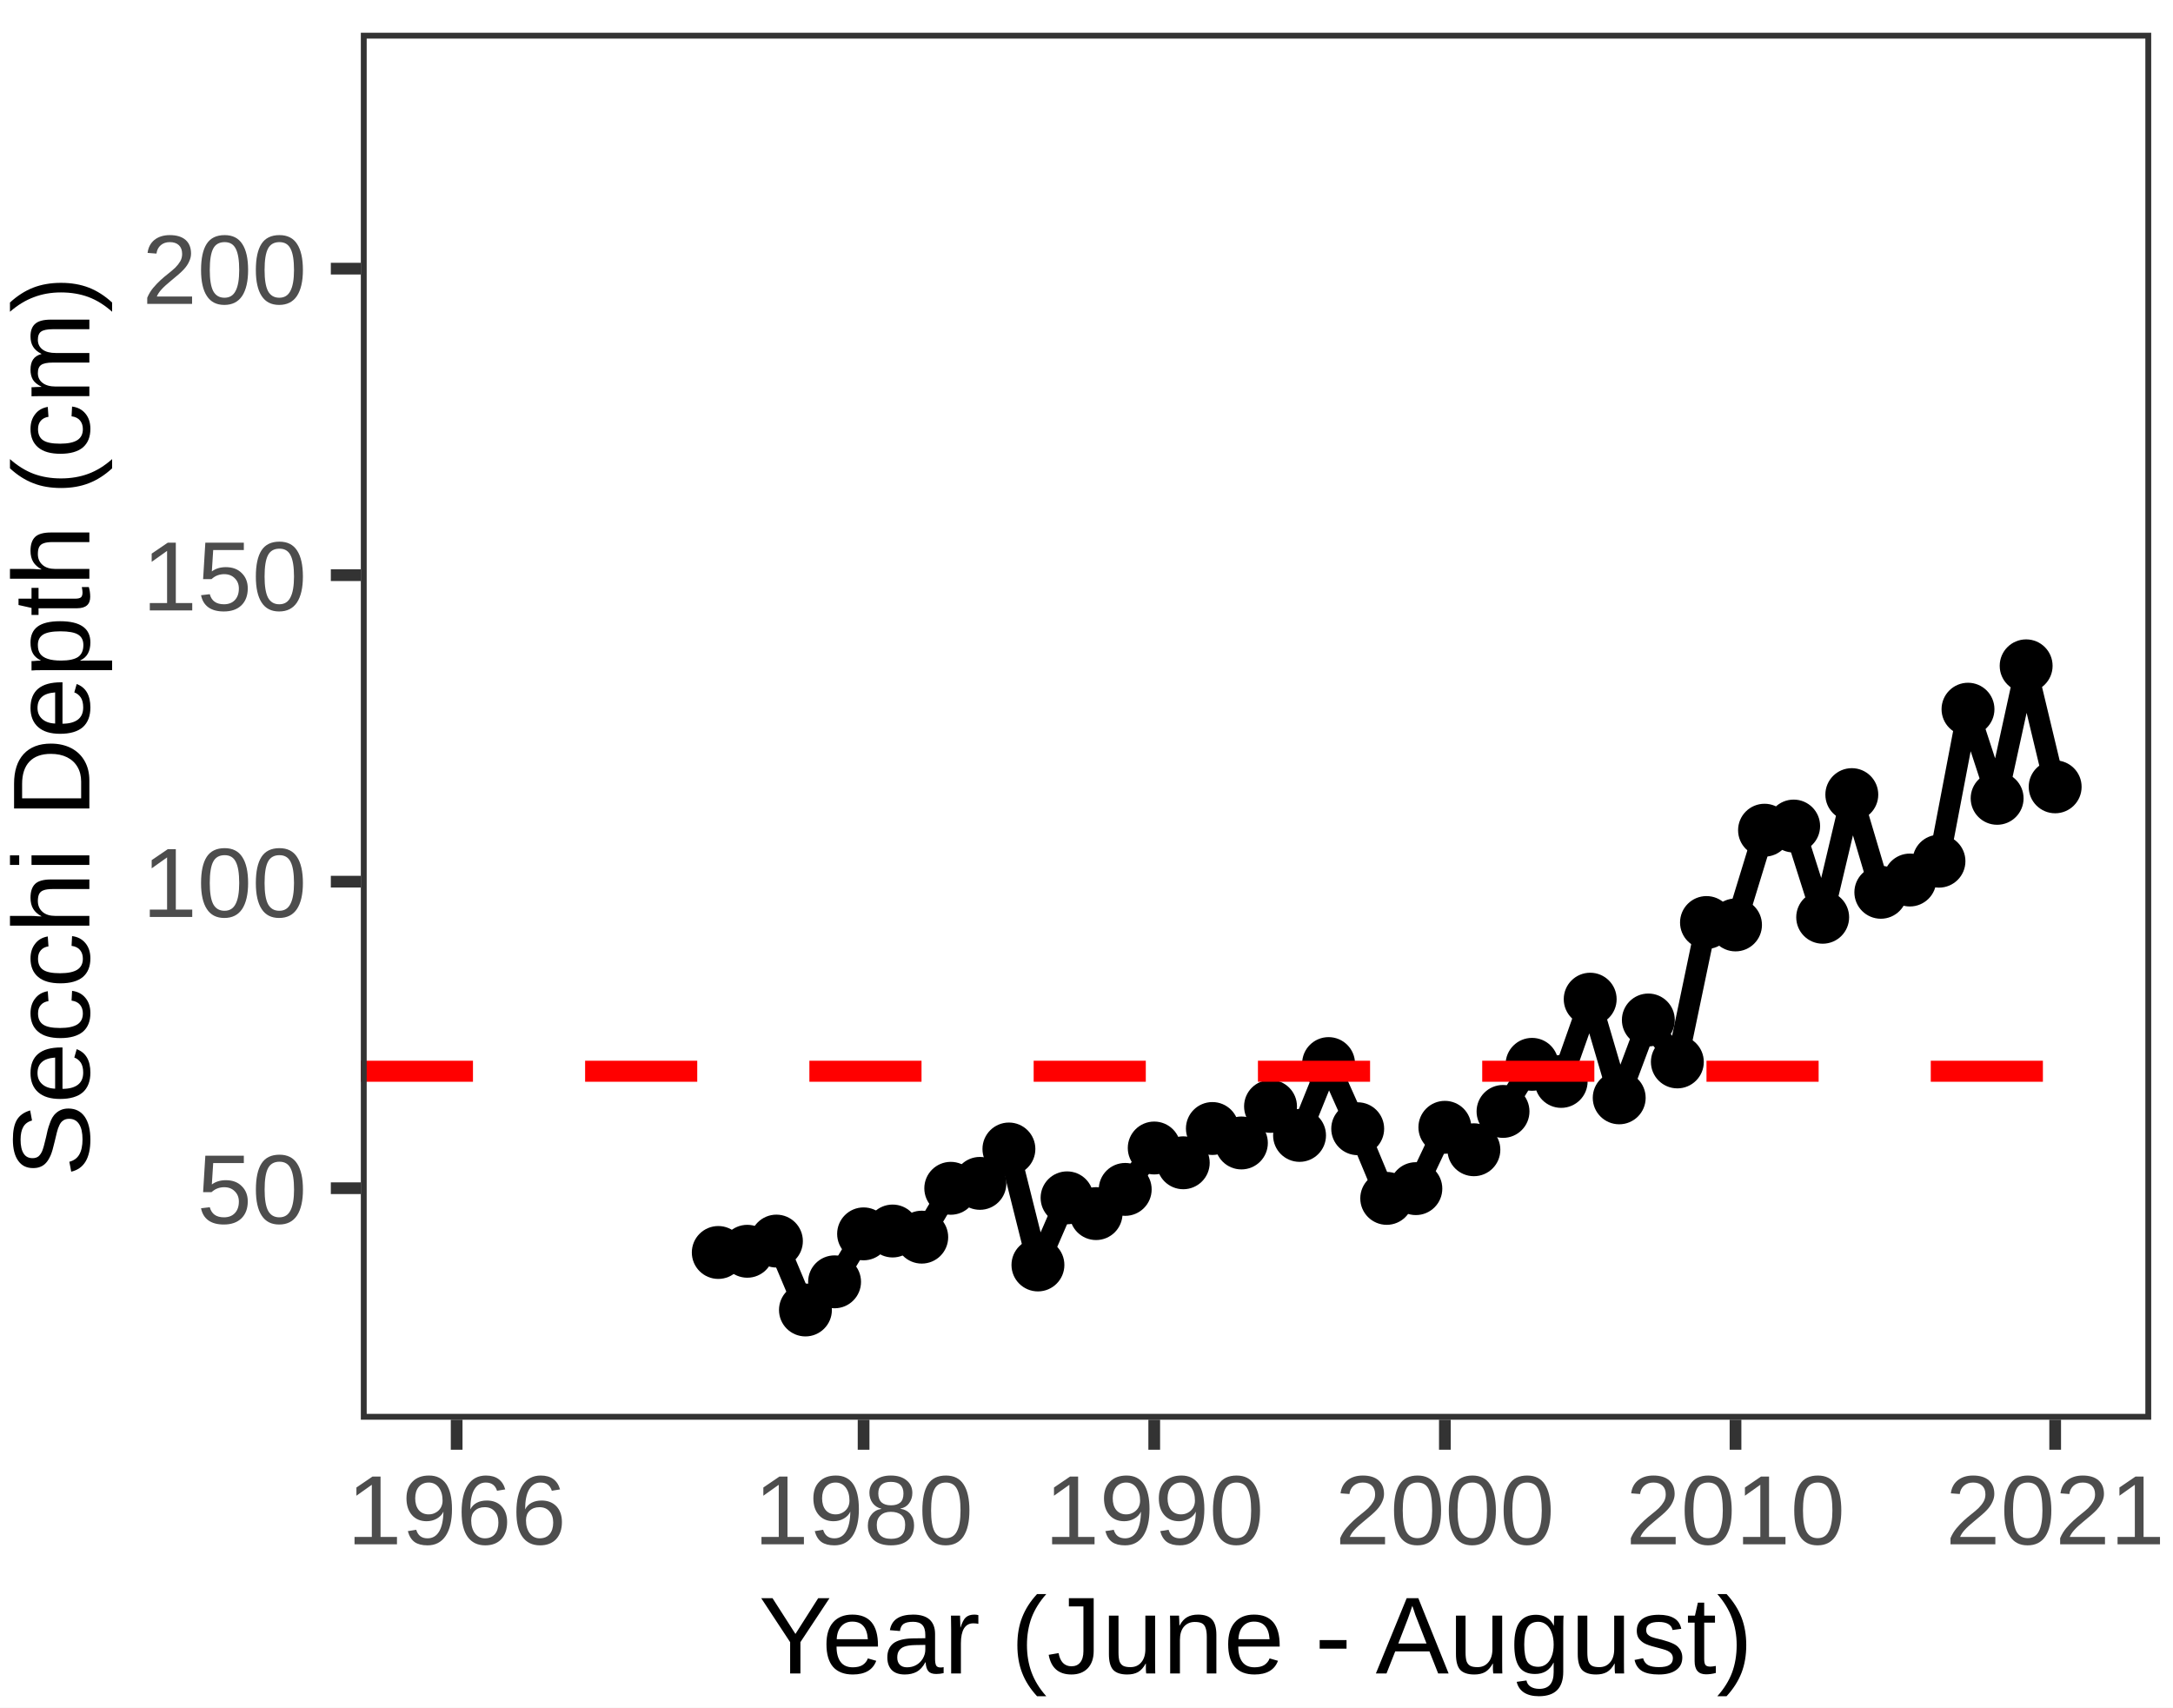
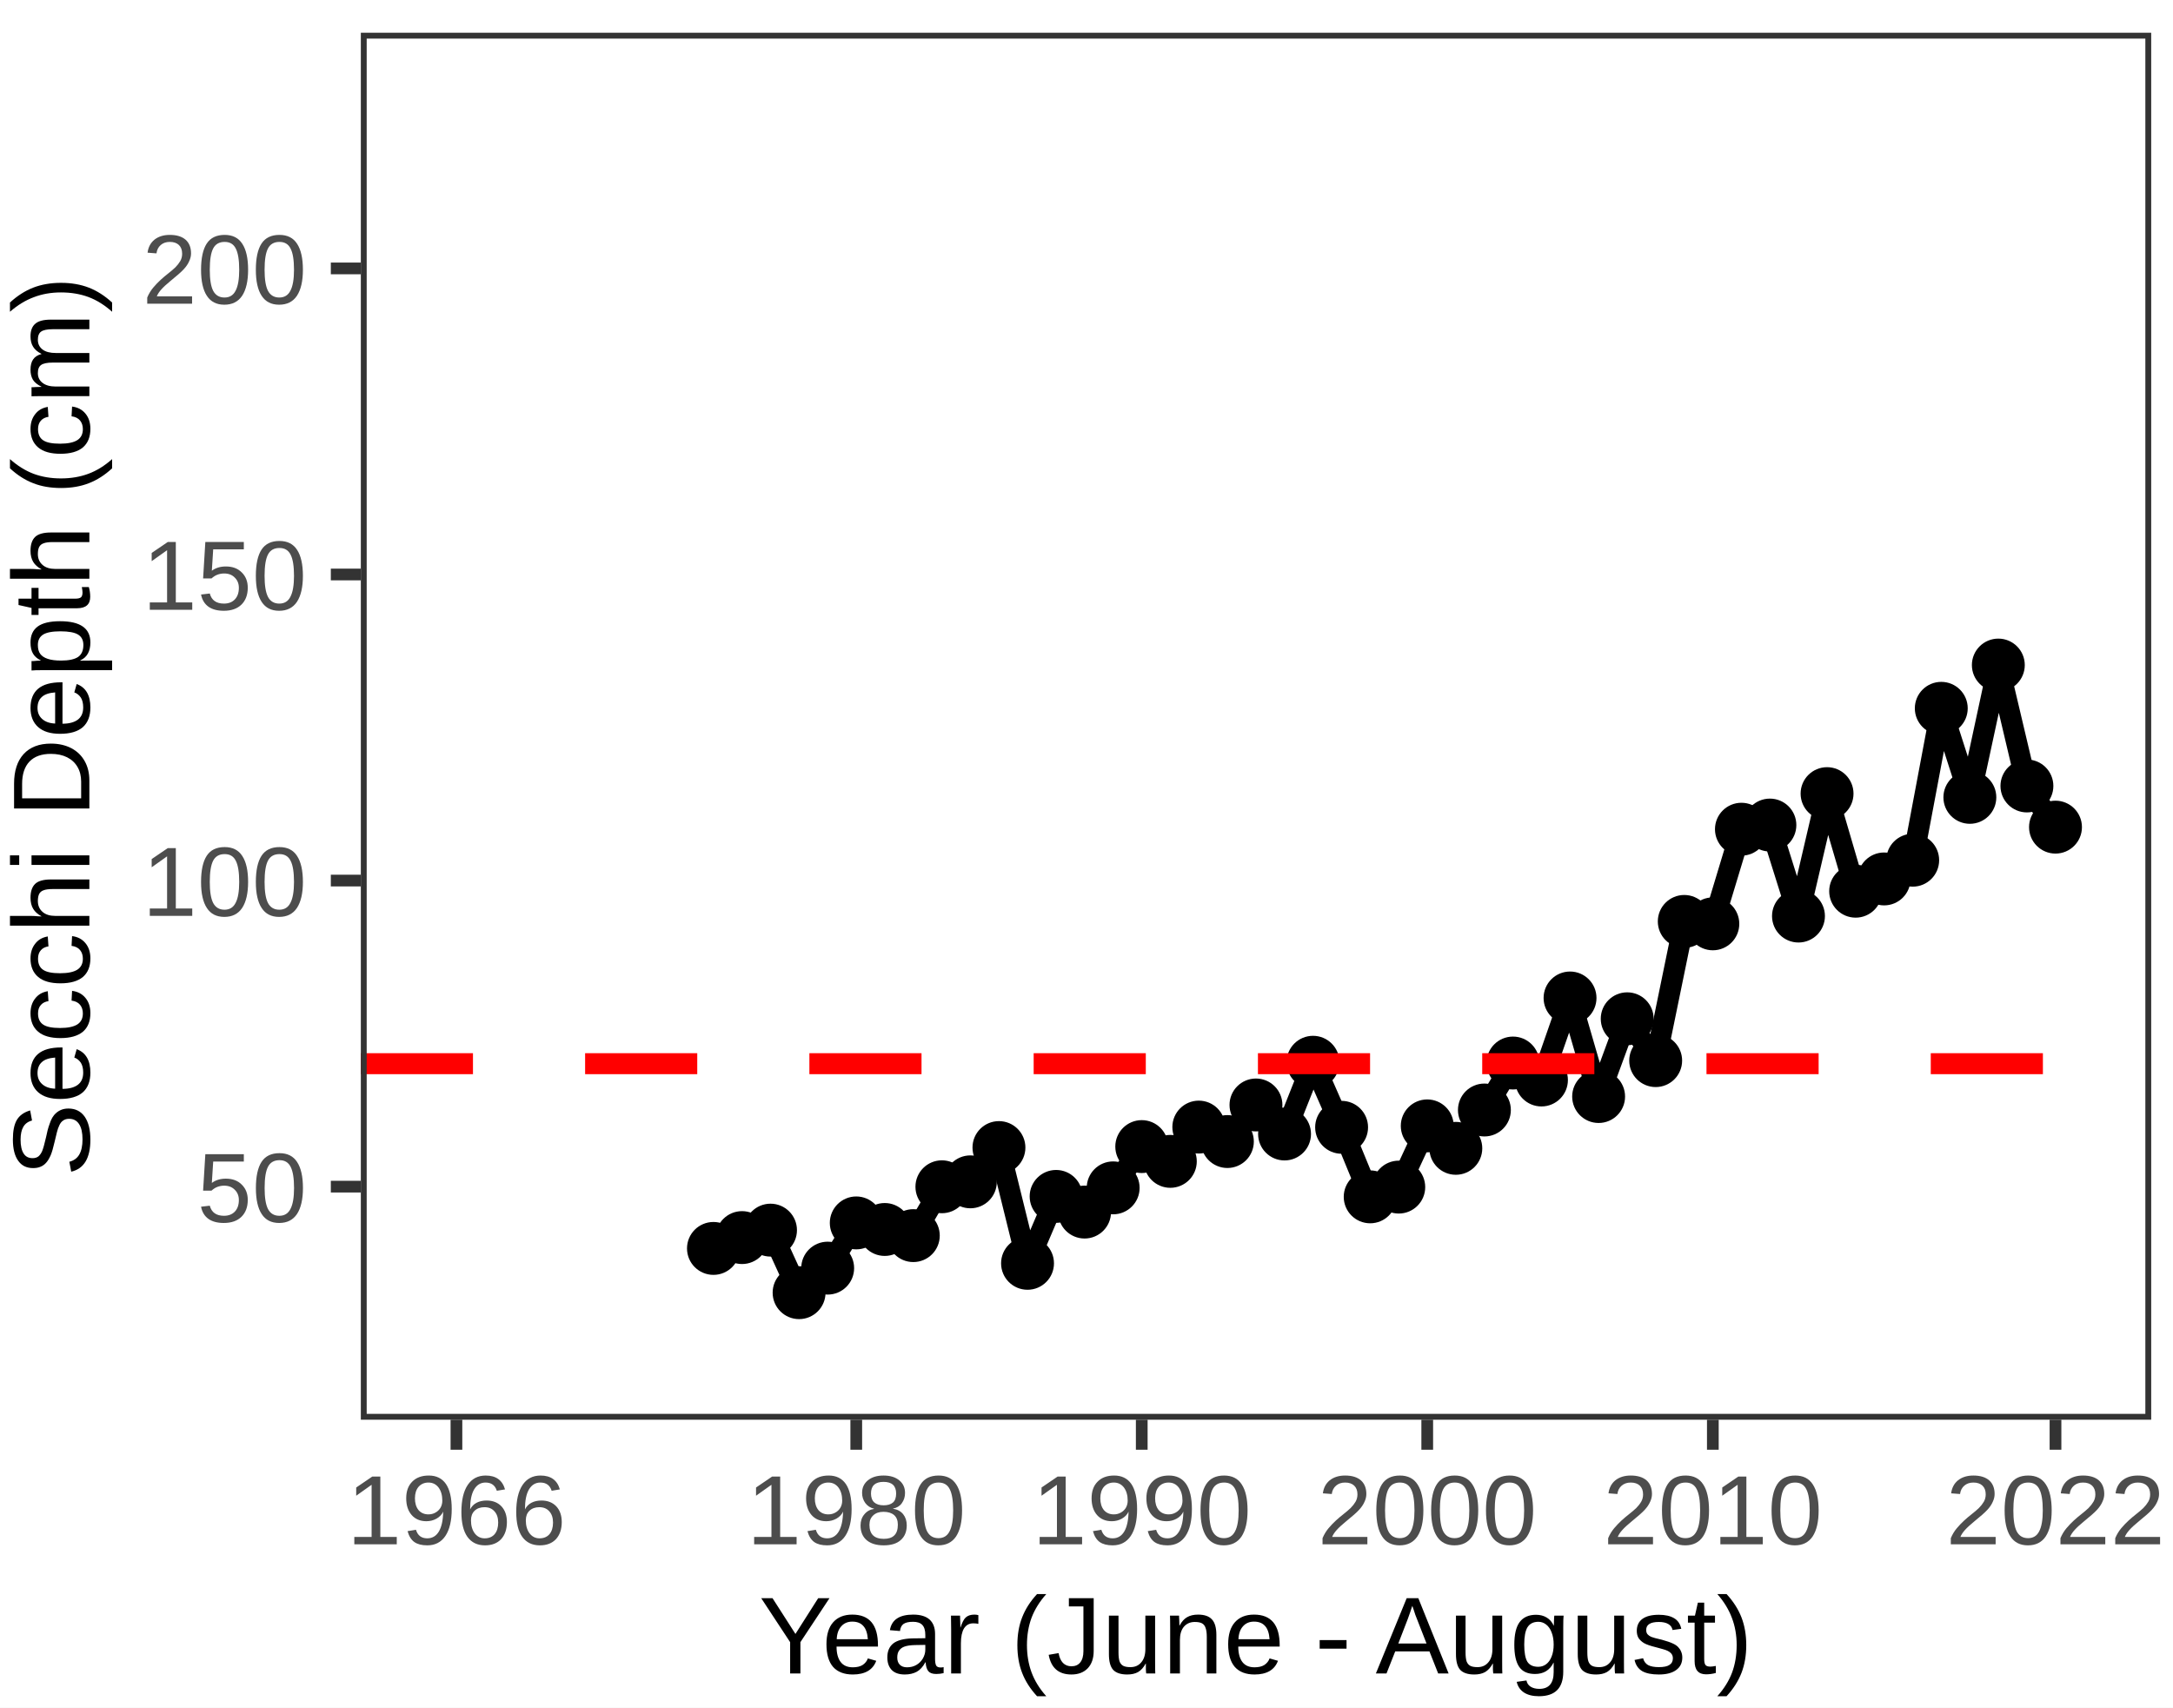
<svg xmlns="http://www.w3.org/2000/svg" class="svglite" width="198.43pt" height="155.91pt" viewBox="0 0 198.43 155.91">
  <defs>
    <style type="text/css">
    .svglite line, .svglite polyline, .svglite polygon, .svglite path, .svglite rect, .svglite circle {
      fill: none;
      stroke: #000000;
      stroke-linecap: round;
      stroke-linejoin: round;
      stroke-miterlimit: 10.00;
    }
    .svglite text {
      white-space: pre;
    }
  </style>
  </defs>
  <rect width="100%" height="100%" style="stroke: none; fill: #FFFFFF;" />
  <defs>
    <clipPath id="cpMC4wMHwxOTguNDN8MC4wMHwxNTUuOTE=">
      <rect x="0.00" y="0.00" width="198.43" height="155.91" />
    </clipPath>
  </defs>
  <g clip-path="url(#cpMC4wMHwxOTguNDN8MC4wMHwxNTUuOTE=)">
    <rect x="0.00" y="0.00" width="198.43" height="155.91" style="stroke-width: 1.07; stroke: #FFFFFF; fill: #FFFFFF;" />
  </g>
  <defs>
    <clipPath id="cpMzIuOTV8MTk2LjQzfDIuOTl8MTI5LjY0">
      <rect x="32.95" y="2.99" width="163.49" height="126.65" />
    </clipPath>
  </defs>
  <g clip-path="url(#cpMzIuOTV8MTk2LjQzfDIuOTl8MTI5LjY0)">
    <rect x="32.95" y="2.99" width="163.49" height="126.65" style="stroke-width: 1.07; stroke: none; fill: #FFFFFF;" />
-     <polyline points="65.59,114.37 68.24,114.26 70.90,113.33 73.55,119.62 76.21,117.05 78.86,112.67 81.51,112.41 84.17,112.97 86.82,108.51 89.48,108.06 92.13,104.92 94.78,115.51 97.44,109.38 100.09,110.82 102.75,108.61 105.40,104.83 108.05,106.18 110.71,103.05 113.36,104.37 116.02,101.03 118.67,103.68 121.32,97.12 123.98,103.07 126.63,109.43 129.29,108.54 131.94,102.94 134.59,104.99 137.25,101.49 139.90,97.19 142.56,98.75 145.21,91.24 147.86,100.25 150.52,93.14 153.17,96.97 155.83,84.24 158.48,84.46 161.13,75.81 163.79,75.43 166.44,83.76 169.10,72.56 171.75,81.48 174.40,80.36 177.06,78.64 179.71,64.76 182.37,72.90 185.02,60.80 187.67,71.85 " style="stroke-width: 1.92; stroke-linecap: butt;" />
-     <circle cx="65.59" cy="114.37" r="2.06" style="stroke-width: 0.71; fill: #000000;" />
-     <circle cx="68.24" cy="114.26" r="2.06" style="stroke-width: 0.71; fill: #000000;" />
-     <circle cx="70.90" cy="113.33" r="2.06" style="stroke-width: 0.71; fill: #000000;" />
-     <circle cx="73.55" cy="119.62" r="2.06" style="stroke-width: 0.71; fill: #000000;" />
-     <circle cx="76.21" cy="117.05" r="2.06" style="stroke-width: 0.71; fill: #000000;" />
-     <circle cx="78.86" cy="112.67" r="2.06" style="stroke-width: 0.71; fill: #000000;" />
-     <circle cx="81.51" cy="112.41" r="2.06" style="stroke-width: 0.71; fill: #000000;" />
-     <circle cx="84.17" cy="112.97" r="2.06" style="stroke-width: 0.71; fill: #000000;" />
-     <circle cx="86.82" cy="108.51" r="2.06" style="stroke-width: 0.71; fill: #000000;" />
-     <circle cx="89.48" cy="108.06" r="2.06" style="stroke-width: 0.71; fill: #000000;" />
-     <circle cx="92.13" cy="104.92" r="2.06" style="stroke-width: 0.71; fill: #000000;" />
-     <circle cx="94.78" cy="115.51" r="2.06" style="stroke-width: 0.71; fill: #000000;" />
-     <circle cx="97.44" cy="109.38" r="2.06" style="stroke-width: 0.71; fill: #000000;" />
-     <circle cx="100.09" cy="110.82" r="2.06" style="stroke-width: 0.71; fill: #000000;" />
-     <circle cx="102.75" cy="108.61" r="2.06" style="stroke-width: 0.71; fill: #000000;" />
-     <circle cx="105.40" cy="104.83" r="2.06" style="stroke-width: 0.71; fill: #000000;" />
-     <circle cx="108.05" cy="106.18" r="2.06" style="stroke-width: 0.71; fill: #000000;" />
-     <circle cx="110.71" cy="103.05" r="2.06" style="stroke-width: 0.71; fill: #000000;" />
-     <circle cx="113.36" cy="104.37" r="2.06" style="stroke-width: 0.71; fill: #000000;" />
-     <circle cx="116.02" cy="101.03" r="2.06" style="stroke-width: 0.71; fill: #000000;" />
-     <circle cx="118.67" cy="103.68" r="2.06" style="stroke-width: 0.71; fill: #000000;" />
-     <circle cx="121.32" cy="97.12" r="2.06" style="stroke-width: 0.71; fill: #000000;" />
-     <circle cx="123.98" cy="103.07" r="2.06" style="stroke-width: 0.71; fill: #000000;" />
-     <circle cx="126.63" cy="109.43" r="2.06" style="stroke-width: 0.71; fill: #000000;" />
-     <circle cx="129.29" cy="108.54" r="2.06" style="stroke-width: 0.71; fill: #000000;" />
-     <circle cx="131.94" cy="102.94" r="2.06" style="stroke-width: 0.71; fill: #000000;" />
-     <circle cx="134.59" cy="104.99" r="2.06" style="stroke-width: 0.71; fill: #000000;" />
-     <circle cx="137.25" cy="101.49" r="2.06" style="stroke-width: 0.71; fill: #000000;" />
-     <circle cx="139.90" cy="97.19" r="2.06" style="stroke-width: 0.71; fill: #000000;" />
-     <circle cx="142.56" cy="98.75" r="2.06" style="stroke-width: 0.71; fill: #000000;" />
-     <circle cx="145.21" cy="91.24" r="2.06" style="stroke-width: 0.71; fill: #000000;" />
-     <circle cx="147.86" cy="100.25" r="2.06" style="stroke-width: 0.71; fill: #000000;" />
-     <circle cx="150.52" cy="93.14" r="2.06" style="stroke-width: 0.71; fill: #000000;" />
-     <circle cx="153.17" cy="96.97" r="2.06" style="stroke-width: 0.71; fill: #000000;" />
-     <circle cx="155.83" cy="84.24" r="2.06" style="stroke-width: 0.71; fill: #000000;" />
-     <circle cx="158.48" cy="84.46" r="2.06" style="stroke-width: 0.71; fill: #000000;" />
-     <circle cx="161.13" cy="75.81" r="2.06" style="stroke-width: 0.71; fill: #000000;" />
-     <circle cx="163.79" cy="75.43" r="2.06" style="stroke-width: 0.71; fill: #000000;" />
-     <circle cx="166.44" cy="83.76" r="2.06" style="stroke-width: 0.71; fill: #000000;" />
-     <circle cx="169.10" cy="72.56" r="2.06" style="stroke-width: 0.71; fill: #000000;" />
-     <circle cx="171.75" cy="81.48" r="2.06" style="stroke-width: 0.71; fill: #000000;" />
-     <circle cx="174.40" cy="80.36" r="2.06" style="stroke-width: 0.71; fill: #000000;" />
-     <circle cx="177.06" cy="78.64" r="2.06" style="stroke-width: 0.71; fill: #000000;" />
-     <circle cx="179.71" cy="64.76" r="2.06" style="stroke-width: 0.71; fill: #000000;" />
-     <circle cx="182.37" cy="72.90" r="2.06" style="stroke-width: 0.71; fill: #000000;" />
-     <circle cx="185.02" cy="60.80" r="2.06" style="stroke-width: 0.71; fill: #000000;" />
-     <circle cx="187.67" cy="71.85" r="2.06" style="stroke-width: 0.71; fill: #000000;" />
-     <line x1="32.95" y1="97.82" x2="196.43" y2="97.82" style="stroke-width: 1.92; stroke: #FF0000; stroke-dasharray: 10.24,10.24; stroke-linecap: butt;" />
+     <polyline points="65.15,114.00 67.76,113.01 70.36,112.33 72.97,118.04 75.58,115.80 78.19,111.67 80.79,112.27 83.40,112.83 86.01,108.37 88.61,107.92 91.22,104.79 93.83,115.36 96.44,109.25 99.04,110.68 101.65,108.47 104.26,104.70 106.87,106.05 109.47,102.92 112.08,104.24 114.69,100.90 117.30,103.55 119.90,97.00 122.51,102.94 125.12,109.29 127.73,108.40 130.33,102.81 132.94,104.86 135.55,101.36 138.16,97.07 140.76,98.62 143.37,91.13 145.98,100.13 148.59,93.03 151.19,96.85 153.80,84.14 156.41,84.36 159.02,75.72 161.62,75.34 164.23,83.65 166.84,72.47 169.45,81.38 172.05,80.26 174.66,78.55 177.27,64.68 179.88,72.81 182.48,60.73 185.09,71.77 187.70,75.53 " style="stroke-width: 1.92; stroke-linecap: butt;" />
+     <circle cx="65.15" cy="114.00" r="2.06" style="stroke-width: 0.71; fill: #000000;" />
+     <circle cx="67.76" cy="113.01" r="2.06" style="stroke-width: 0.71; fill: #000000;" />
+     <circle cx="70.36" cy="112.33" r="2.06" style="stroke-width: 0.71; fill: #000000;" />
+     <circle cx="72.97" cy="118.04" r="2.06" style="stroke-width: 0.71; fill: #000000;" />
+     <circle cx="75.58" cy="115.80" r="2.06" style="stroke-width: 0.71; fill: #000000;" />
+     <circle cx="78.19" cy="111.67" r="2.06" style="stroke-width: 0.71; fill: #000000;" />
+     <circle cx="80.79" cy="112.27" r="2.06" style="stroke-width: 0.71; fill: #000000;" />
+     <circle cx="83.40" cy="112.83" r="2.06" style="stroke-width: 0.71; fill: #000000;" />
+     <circle cx="86.01" cy="108.37" r="2.06" style="stroke-width: 0.71; fill: #000000;" />
+     <circle cx="88.61" cy="107.92" r="2.06" style="stroke-width: 0.71; fill: #000000;" />
+     <circle cx="91.22" cy="104.79" r="2.06" style="stroke-width: 0.71; fill: #000000;" />
+     <circle cx="93.83" cy="115.36" r="2.06" style="stroke-width: 0.71; fill: #000000;" />
+     <circle cx="96.44" cy="109.25" r="2.06" style="stroke-width: 0.71; fill: #000000;" />
+     <circle cx="99.04" cy="110.68" r="2.06" style="stroke-width: 0.71; fill: #000000;" />
+     <circle cx="101.65" cy="108.47" r="2.06" style="stroke-width: 0.71; fill: #000000;" />
+     <circle cx="104.26" cy="104.70" r="2.06" style="stroke-width: 0.71; fill: #000000;" />
+     <circle cx="106.87" cy="106.05" r="2.06" style="stroke-width: 0.71; fill: #000000;" />
+     <circle cx="109.47" cy="102.92" r="2.06" style="stroke-width: 0.71; fill: #000000;" />
+     <circle cx="112.08" cy="104.24" r="2.06" style="stroke-width: 0.71; fill: #000000;" />
+     <circle cx="114.69" cy="100.90" r="2.06" style="stroke-width: 0.71; fill: #000000;" />
+     <circle cx="117.30" cy="103.55" r="2.06" style="stroke-width: 0.71; fill: #000000;" />
+     <circle cx="119.90" cy="97.00" r="2.06" style="stroke-width: 0.71; fill: #000000;" />
+     <circle cx="122.51" cy="102.94" r="2.06" style="stroke-width: 0.71; fill: #000000;" />
+     <circle cx="125.12" cy="109.29" r="2.06" style="stroke-width: 0.71; fill: #000000;" />
+     <circle cx="127.73" cy="108.40" r="2.06" style="stroke-width: 0.71; fill: #000000;" />
+     <circle cx="130.33" cy="102.81" r="2.06" style="stroke-width: 0.71; fill: #000000;" />
+     <circle cx="132.94" cy="104.86" r="2.06" style="stroke-width: 0.71; fill: #000000;" />
+     <circle cx="135.55" cy="101.36" r="2.06" style="stroke-width: 0.71; fill: #000000;" />
+     <circle cx="138.16" cy="97.07" r="2.06" style="stroke-width: 0.71; fill: #000000;" />
+     <circle cx="140.76" cy="98.62" r="2.06" style="stroke-width: 0.71; fill: #000000;" />
+     <circle cx="143.37" cy="91.13" r="2.06" style="stroke-width: 0.71; fill: #000000;" />
+     <circle cx="145.98" cy="100.13" r="2.06" style="stroke-width: 0.71; fill: #000000;" />
+     <circle cx="148.59" cy="93.03" r="2.06" style="stroke-width: 0.71; fill: #000000;" />
+     <circle cx="151.19" cy="96.85" r="2.06" style="stroke-width: 0.71; fill: #000000;" />
+     <circle cx="153.80" cy="84.14" r="2.06" style="stroke-width: 0.71; fill: #000000;" />
+     <circle cx="156.41" cy="84.36" r="2.06" style="stroke-width: 0.71; fill: #000000;" />
+     <circle cx="159.02" cy="75.72" r="2.06" style="stroke-width: 0.71; fill: #000000;" />
+     <circle cx="161.62" cy="75.34" r="2.06" style="stroke-width: 0.71; fill: #000000;" />
+     <circle cx="164.23" cy="83.65" r="2.06" style="stroke-width: 0.71; fill: #000000;" />
+     <circle cx="166.84" cy="72.47" r="2.06" style="stroke-width: 0.71; fill: #000000;" />
+     <circle cx="169.45" cy="81.38" r="2.06" style="stroke-width: 0.71; fill: #000000;" />
+     <circle cx="172.05" cy="80.26" r="2.06" style="stroke-width: 0.71; fill: #000000;" />
+     <circle cx="174.66" cy="78.55" r="2.06" style="stroke-width: 0.71; fill: #000000;" />
+     <circle cx="177.27" cy="64.68" r="2.06" style="stroke-width: 0.71; fill: #000000;" />
+     <circle cx="179.88" cy="72.81" r="2.06" style="stroke-width: 0.71; fill: #000000;" />
+     <circle cx="182.48" cy="60.73" r="2.06" style="stroke-width: 0.71; fill: #000000;" />
+     <circle cx="185.09" cy="71.77" r="2.06" style="stroke-width: 0.71; fill: #000000;" />
+     <circle cx="187.70" cy="75.53" r="2.06" style="stroke-width: 0.71; fill: #000000;" />
+     <line x1="32.95" y1="97.13" x2="196.43" y2="97.13" style="stroke-width: 1.92; stroke: #FF0000; stroke-dasharray: 10.24,10.24; stroke-linecap: butt;" />
    <rect x="32.95" y="2.99" width="163.49" height="126.65" style="stroke-width: 1.07; stroke: #333333;" />
  </g>
  <g clip-path="url(#cpMC4wMHwxOTguNDN8MC4wMHwxNTUuOTE=)">
-     <text x="28.01" y="111.72" text-anchor="end" style="font-size: 9.00px;fill: #4D4D4D; font-family: &quot;Arial&quot;;" textLength="10.01px" lengthAdjust="spacingAndGlyphs">50</text>
-     <text x="28.01" y="83.73" text-anchor="end" style="font-size: 9.00px;fill: #4D4D4D; font-family: &quot;Arial&quot;;" textLength="15.01px" lengthAdjust="spacingAndGlyphs">100</text>
-     <text x="28.01" y="55.74" text-anchor="end" style="font-size: 9.00px;fill: #4D4D4D; font-family: &quot;Arial&quot;;" textLength="15.01px" lengthAdjust="spacingAndGlyphs">150</text>
-     <text x="28.01" y="27.75" text-anchor="end" style="font-size: 9.00px;fill: #4D4D4D; font-family: &quot;Arial&quot;;" textLength="15.01px" lengthAdjust="spacingAndGlyphs">200</text>
-     <polyline points="30.21,108.50 32.95,108.50 " style="stroke-width: 1.07; stroke: #333333; stroke-linecap: butt;" />
-     <polyline points="30.21,80.51 32.95,80.51 " style="stroke-width: 1.07; stroke: #333333; stroke-linecap: butt;" />
-     <polyline points="30.21,52.52 32.95,52.52 " style="stroke-width: 1.07; stroke: #333333; stroke-linecap: butt;" />
-     <polyline points="30.21,24.53 32.95,24.53 " style="stroke-width: 1.07; stroke: #333333; stroke-linecap: butt;" />
-     <polyline points="41.70,132.38 41.70,129.64 " style="stroke-width: 1.07; stroke: #333333; stroke-linecap: butt;" />
-     <polyline points="78.86,132.38 78.86,129.64 " style="stroke-width: 1.07; stroke: #333333; stroke-linecap: butt;" />
-     <polyline points="105.40,132.38 105.40,129.64 " style="stroke-width: 1.07; stroke: #333333; stroke-linecap: butt;" />
-     <polyline points="131.94,132.38 131.94,129.64 " style="stroke-width: 1.07; stroke: #333333; stroke-linecap: butt;" />
-     <polyline points="158.48,132.38 158.48,129.64 " style="stroke-width: 1.07; stroke: #333333; stroke-linecap: butt;" />
-     <polyline points="187.67,132.38 187.67,129.64 " style="stroke-width: 1.07; stroke: #333333; stroke-linecap: butt;" />
-     <text x="41.70" y="141.02" text-anchor="middle" style="font-size: 9.00px;fill: #4D4D4D; font-family: &quot;Arial&quot;;" textLength="20.02px" lengthAdjust="spacingAndGlyphs">1966</text>
-     <text x="78.86" y="141.02" text-anchor="middle" style="font-size: 9.00px;fill: #4D4D4D; font-family: &quot;Arial&quot;;" textLength="20.02px" lengthAdjust="spacingAndGlyphs">1980</text>
-     <text x="105.40" y="141.02" text-anchor="middle" style="font-size: 9.00px;fill: #4D4D4D; font-family: &quot;Arial&quot;;" textLength="20.02px" lengthAdjust="spacingAndGlyphs">1990</text>
-     <text x="131.94" y="141.02" text-anchor="middle" style="font-size: 9.00px;fill: #4D4D4D; font-family: &quot;Arial&quot;;" textLength="20.02px" lengthAdjust="spacingAndGlyphs">2000</text>
-     <text x="158.48" y="141.02" text-anchor="middle" style="font-size: 9.00px;fill: #4D4D4D; font-family: &quot;Arial&quot;;" textLength="20.02px" lengthAdjust="spacingAndGlyphs">2010</text>
-     <text x="187.67" y="141.02" text-anchor="middle" style="font-size: 9.00px;fill: #4D4D4D; font-family: &quot;Arial&quot;;" textLength="20.02px" lengthAdjust="spacingAndGlyphs">2021</text>
+     <text x="28.01" y="111.58" text-anchor="end" style="font-size: 9.00px;fill: #4D4D4D; font-family: &quot;Arial&quot;;" textLength="10.01px" lengthAdjust="spacingAndGlyphs">50</text>
+     <text x="28.01" y="83.63" text-anchor="end" style="font-size: 9.00px;fill: #4D4D4D; font-family: &quot;Arial&quot;;" textLength="15.01px" lengthAdjust="spacingAndGlyphs">100</text>
+     <text x="28.01" y="55.68" text-anchor="end" style="font-size: 9.00px;fill: #4D4D4D; font-family: &quot;Arial&quot;;" textLength="15.01px" lengthAdjust="spacingAndGlyphs">150</text>
+     <text x="28.01" y="27.73" text-anchor="end" style="font-size: 9.00px;fill: #4D4D4D; font-family: &quot;Arial&quot;;" textLength="15.01px" lengthAdjust="spacingAndGlyphs">200</text>
+     <polyline points="30.21,108.36 32.95,108.36 " style="stroke-width: 1.07; stroke: #333333; stroke-linecap: butt;" />
+     <polyline points="30.21,80.41 32.95,80.41 " style="stroke-width: 1.07; stroke: #333333; stroke-linecap: butt;" />
+     <polyline points="30.21,52.46 32.95,52.46 " style="stroke-width: 1.07; stroke: #333333; stroke-linecap: butt;" />
+     <polyline points="30.21,24.51 32.95,24.51 " style="stroke-width: 1.07; stroke: #333333; stroke-linecap: butt;" />
+     <polyline points="41.68,132.38 41.68,129.64 " style="stroke-width: 1.07; stroke: #333333; stroke-linecap: butt;" />
+     <polyline points="78.19,132.38 78.19,129.64 " style="stroke-width: 1.07; stroke: #333333; stroke-linecap: butt;" />
+     <polyline points="104.26,132.38 104.26,129.64 " style="stroke-width: 1.07; stroke: #333333; stroke-linecap: butt;" />
+     <polyline points="130.33,132.38 130.33,129.64 " style="stroke-width: 1.07; stroke: #333333; stroke-linecap: butt;" />
+     <polyline points="156.41,132.38 156.41,129.64 " style="stroke-width: 1.07; stroke: #333333; stroke-linecap: butt;" />
+     <polyline points="187.70,132.38 187.70,129.64 " style="stroke-width: 1.07; stroke: #333333; stroke-linecap: butt;" />
+     <text x="41.68" y="141.02" text-anchor="middle" style="font-size: 9.00px;fill: #4D4D4D; font-family: &quot;Arial&quot;;" textLength="20.02px" lengthAdjust="spacingAndGlyphs">1966</text>
+     <text x="78.19" y="141.02" text-anchor="middle" style="font-size: 9.00px;fill: #4D4D4D; font-family: &quot;Arial&quot;;" textLength="20.02px" lengthAdjust="spacingAndGlyphs">1980</text>
+     <text x="104.26" y="141.02" text-anchor="middle" style="font-size: 9.00px;fill: #4D4D4D; font-family: &quot;Arial&quot;;" textLength="20.02px" lengthAdjust="spacingAndGlyphs">1990</text>
+     <text x="130.33" y="141.02" text-anchor="middle" style="font-size: 9.00px;fill: #4D4D4D; font-family: &quot;Arial&quot;;" textLength="20.02px" lengthAdjust="spacingAndGlyphs">2000</text>
+     <text x="156.41" y="141.02" text-anchor="middle" style="font-size: 9.00px;fill: #4D4D4D; font-family: &quot;Arial&quot;;" textLength="20.02px" lengthAdjust="spacingAndGlyphs">2010</text>
+     <text x="187.70" y="141.02" text-anchor="middle" style="font-size: 9.00px;fill: #4D4D4D; font-family: &quot;Arial&quot;;" textLength="20.02px" lengthAdjust="spacingAndGlyphs">2022</text>
    <text x="114.69" y="152.81" text-anchor="middle" style="font-size: 10.00px; font-family: &quot;Arial&quot;;" textLength="90.85px" lengthAdjust="spacingAndGlyphs">Year (June - August)</text>
    <text transform="translate(8.16,66.32) rotate(-90)" text-anchor="middle" style="font-size: 10.00px; font-family: &quot;Arial&quot;;" textLength="82.29px" lengthAdjust="spacingAndGlyphs">Secchi Depth (cm)</text>
  </g>
</svg>
